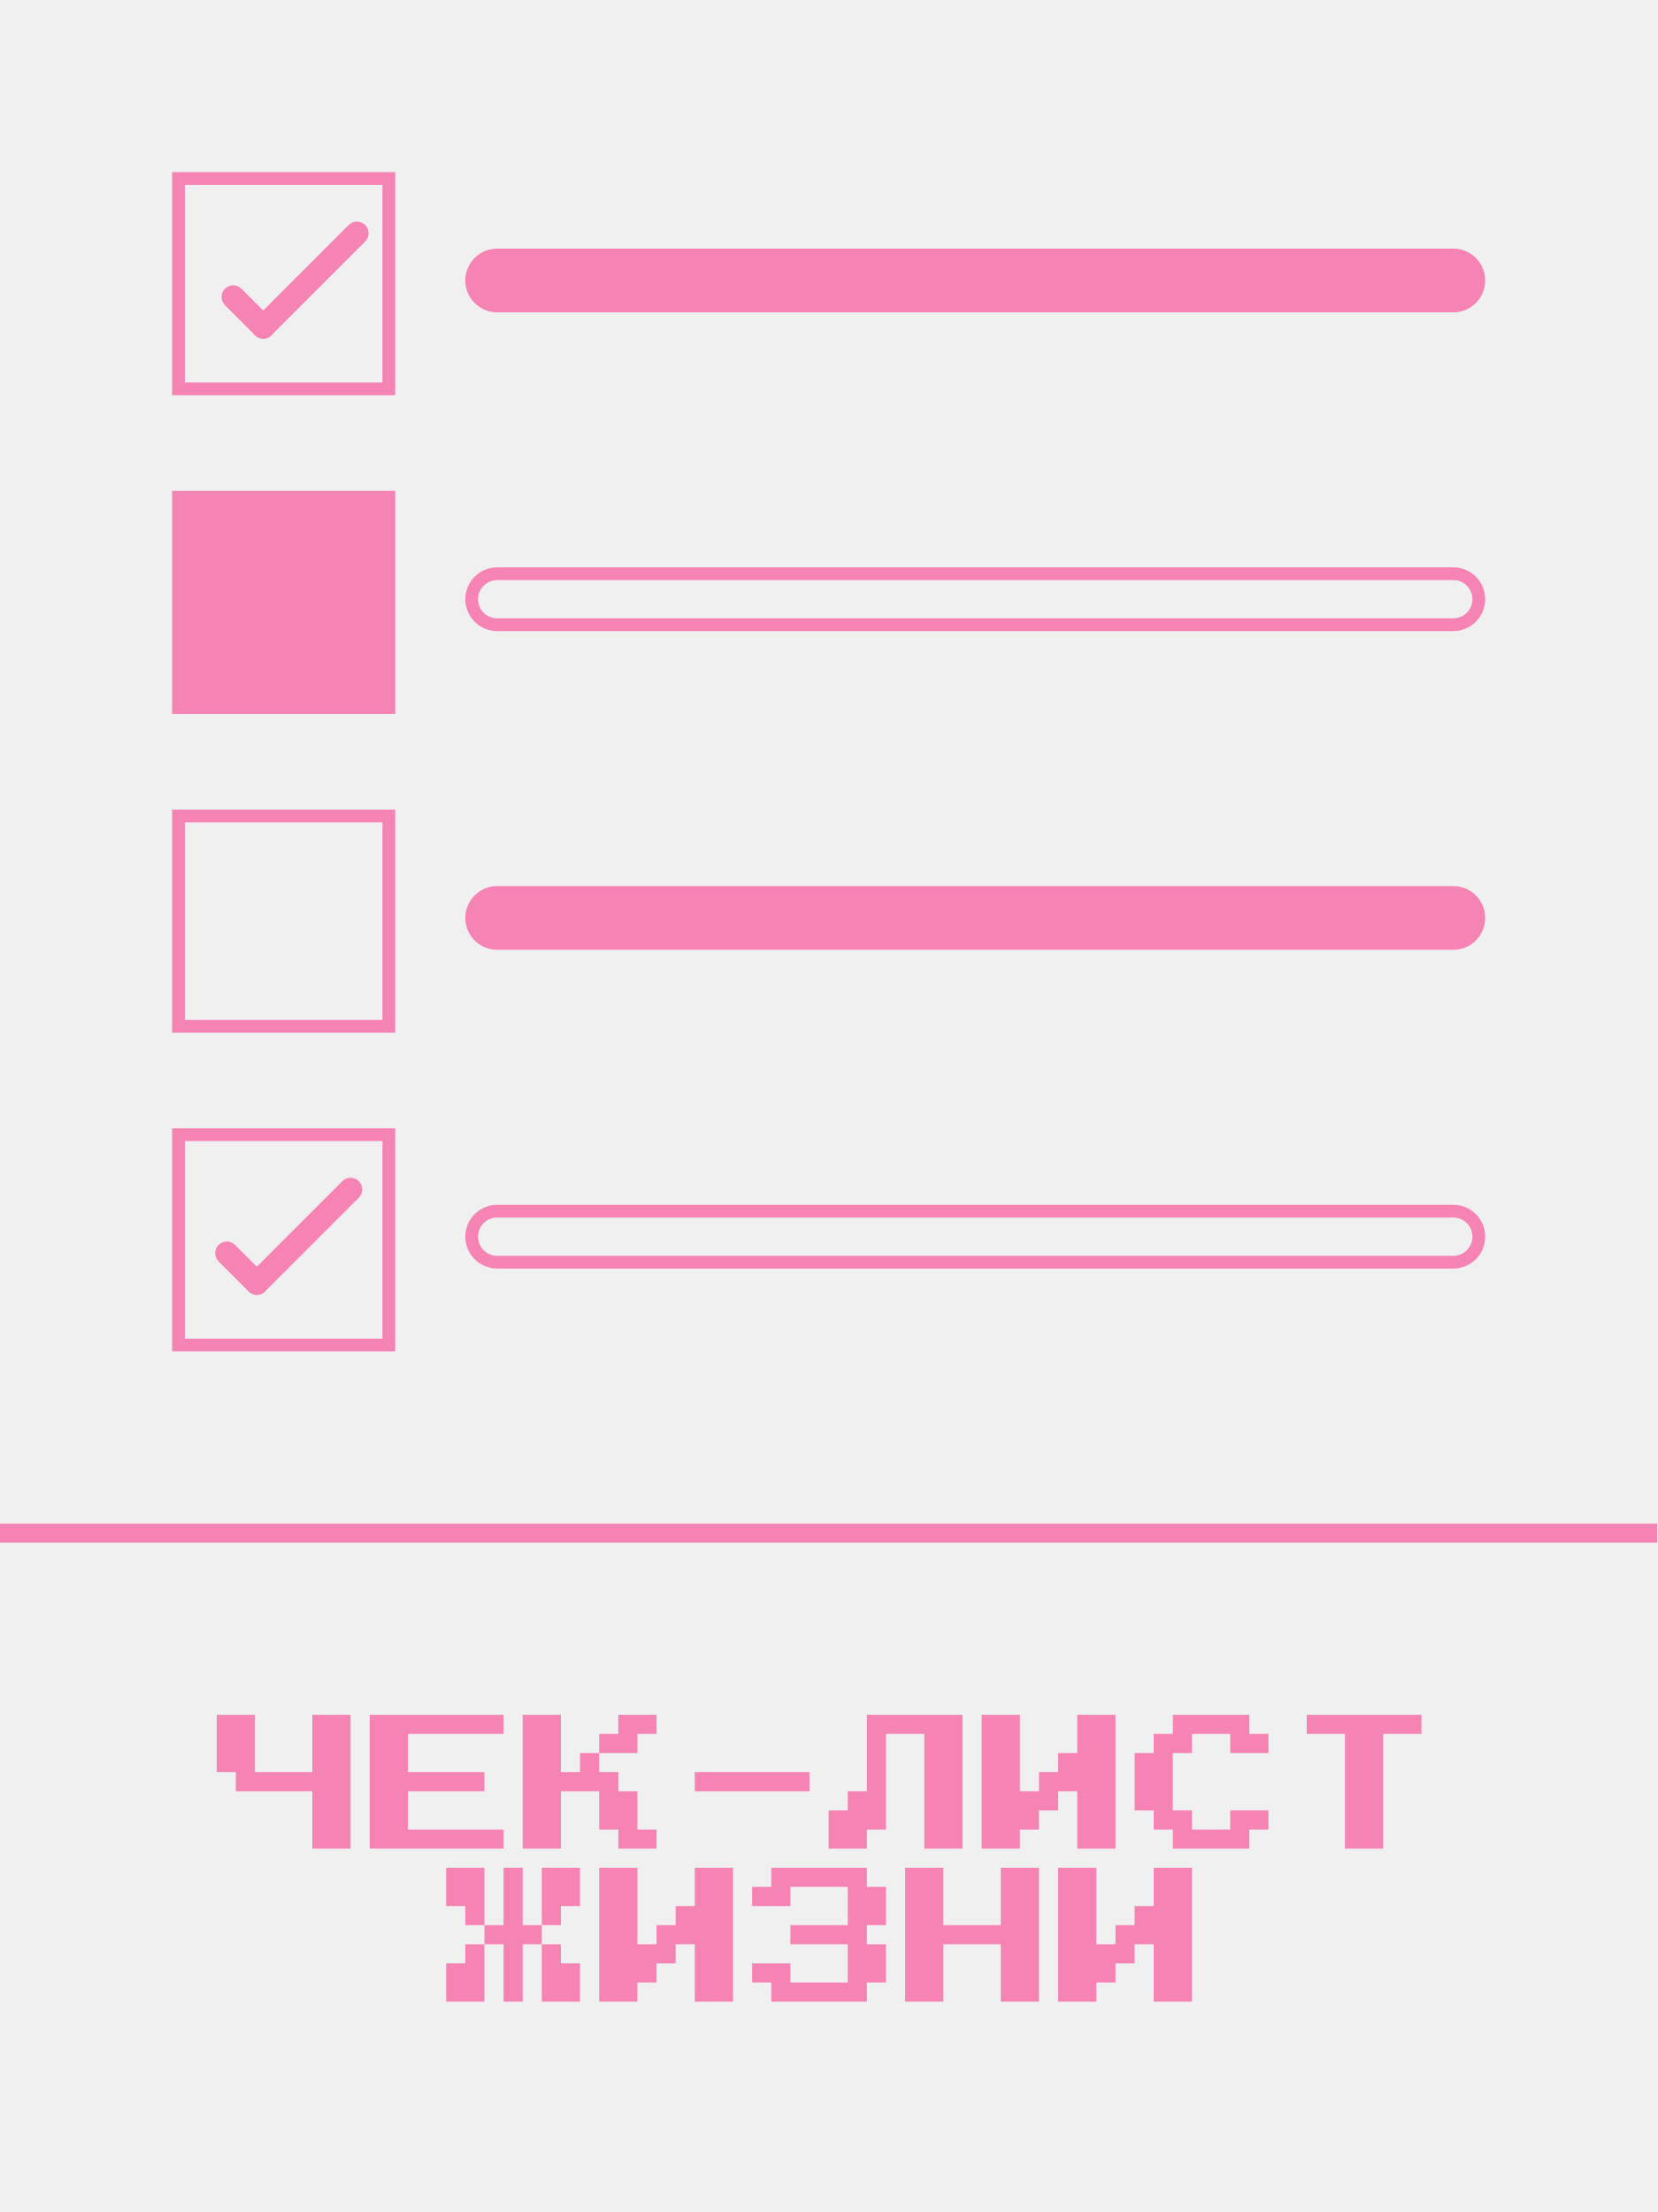
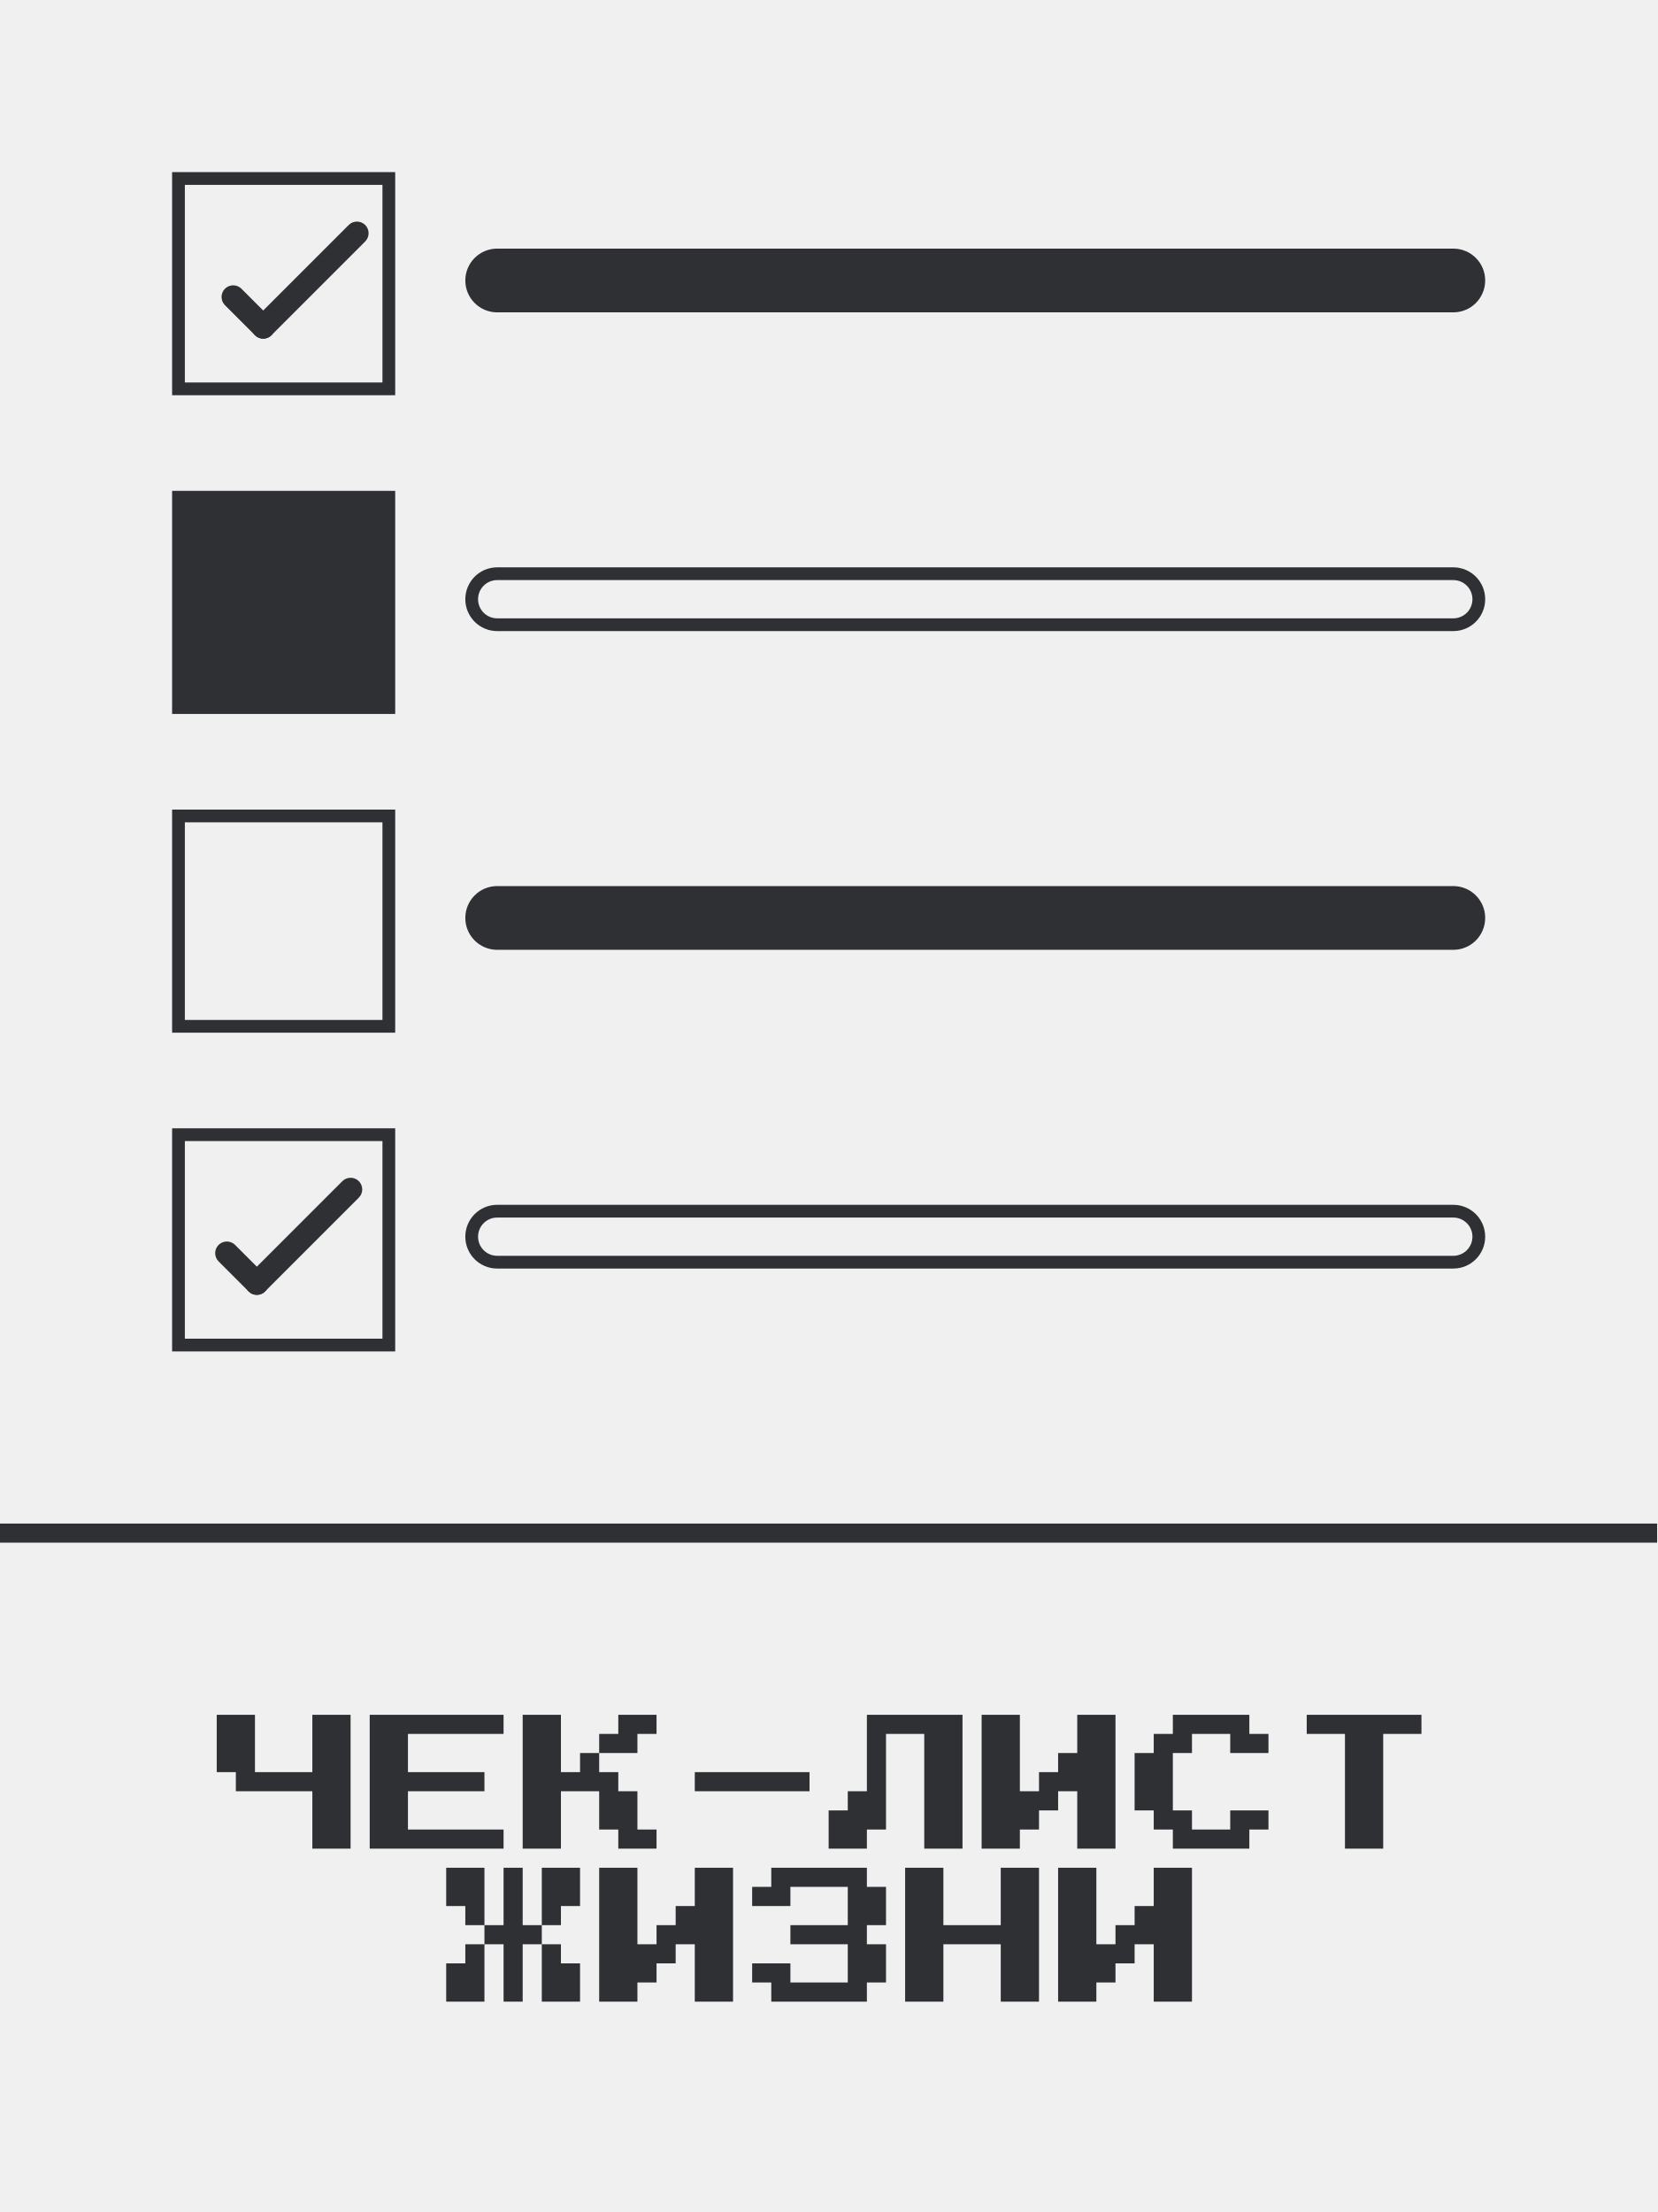
<svg xmlns="http://www.w3.org/2000/svg" width="260" height="347" viewBox="0 0 260 347" fill="none">
-   <g clip-path="url(#clip0_717_144)">
-     <mask id="path-2-inside-1_717_144" fill="white">
+   <g clip-path="url(#clip0_719_259)">
+     <mask id="path-2-inside-1_719_259" fill="white">
      <path d="M0 239H260V347H0V239Z" />
    </mask>
-     <path d="M0 242H260V236H0V242Z" fill="#F584B4" mask="url(#path-2-inside-1_717_144)" />
-     <path d="M49 290V281H37V278H34V269H40V278H49V269H55V290H49ZM58 290V269H79V272H64V278H76V281H64V287H79V290H58ZM91 275H94V278H97V281H100V287H103V290H97V287H94V281H88V290H82V269H88V278H91V275ZM103 269V272H100V275H94V272H97V269H103ZM109 281V278H127V281H109ZM130 290V284H133V281H136V269H151V290H145V272H139V287H136V290H130ZM154 290V269H160V281H163V278H166V275H169V269H175V290H169V281H166V284H163V287H160V290H154ZM184 290V287H181V284H178V275H181V272H184V269H196V272H199V275H193V272H187V275H184V284H187V287H193V284H199V287H196V290H184ZM211 290V272H205V269H223V272H217V290H211ZM76 293V302H73V299H70V293H76ZM82 302H85V305H82V314H79V305H76V302H79V293H82V302ZM91 293V299H88V302H85V293H91ZM73 305H76V314H70V308H73V305ZM85 314V305H88V308H91V314H85ZM94 314V293H100V305H103V302H106V299H109V293H115V314H109V305H106V308H103V311H100V314H94ZM121 314V311H118V308H124V311H133V305H124V302H133V296H124V299H118V296H121V293H136V296H139V302H136V305H139V311H136V314H121ZM142 314V293H148V302H157V293H163V314H157V305H148V314H142ZM166 314V293H172V305H175V302H178V299H181V293H187V314H181V305H178V308H175V311H172V314H166Z" fill="#F584B4" />
-     <mask id="mask0_717_144" style="mask-type:alpha" maskUnits="userSpaceOnUse" x="0" y="0" width="260" height="239">
+     <path d="M0 242H260V236H0V242Z" fill="#2E3034" mask="url(#path-2-inside-1_719_259)" />
+     <path d="M49 290V281H37V278H34V269H40V278H49V269H55V290H49ZM58 290V269H79V272H64V278H76V281H64V287H79V290H58ZM91 275H94V278H97V281H100V287H103V290H97V287H94V281H88V290H82V269H88V278H91V275ZM103 269V272H100V275H94V272H97V269H103ZM109 281V278H127V281H109ZM130 290V284H133V281H136V269H151V290H145V272H139V287H136V290H130ZM154 290V269H160V281H163V278H166V275H169V269H175V290H169V281H166V284H163V287H160V290H154ZM184 290V287H181V284H178V275H181V272H184V269H196V272H199V275H193V272H187V275H184V284H187V287H193V284H199V287H196V290H184ZM211 290V272H205V269H223V272H217V290H211ZM76 293V302H73V299H70V293H76ZM82 302H85V305H82V314H79V305H76V302H79V293H82V302ZM91 293V299H88V302H85V293H91ZM73 305H76V314H70V308H73V305ZM85 314V305H88V308H91V314H85ZM94 314V293H100V305H103V302H106V299H109V293H115V314H109V305H106V308H103V311H100V314H94ZM121 314V311H118V308H124V311H133V305H124V302H133V296H124V299H118V296H121V293H136V296H139V302H136V305H139V311H136V314H121ZM142 314V293H148V302H157V293H163V314H157V305H148V314H142ZM166 314V293H172V305H175V302H178V299H181V293H187V314H181V305H178V308H175V311H172V314H166Z" fill="#2E3034" />
+     <mask id="mask0_719_259" style="mask-type:alpha" maskUnits="userSpaceOnUse" x="0" y="0" width="260" height="239">
      <path d="M0 0H260V239H0V0Z" fill="#26B8B5" />
    </mask>
-     <g mask="url(#mask0_717_144)">
-       <rect x="74" y="40" width="158" height="8" rx="4" fill="#F584B4" stroke="#F584B4" stroke-width="2" />
-       <rect x="74" y="90" width="158" height="8" rx="4" stroke="#F584B4" stroke-width="2" />
-       <rect x="74" y="140" width="158" height="8" rx="4" fill="#F584B4" stroke="#F584B4" stroke-width="2" />
-       <rect x="74" y="190" width="158" height="8" rx="4" stroke="#F584B4" stroke-width="2" />
-       <rect x="38.702" y="51.298" width="24.463" height="3.657" rx="1.829" transform="rotate(-45 38.7021 51.2983)" fill="#F584B4" />
-       <rect x="36.586" y="44" width="10.328" height="3.657" rx="1.829" transform="rotate(45 36.5864 44.0001)" fill="#F584B4" />
-       <rect x="28" y="28" width="33" height="33" stroke="#F584B4" stroke-width="2" />
-       <rect x="28" y="128" width="33" height="33" stroke="#F584B4" stroke-width="2" />
-       <rect x="37.702" y="201.298" width="24.463" height="3.657" rx="1.829" transform="rotate(-45 37.7021 201.298)" fill="#F584B4" />
-       <rect x="35.586" y="194" width="10.328" height="3.657" rx="1.829" transform="rotate(45 35.5864 194)" fill="#F584B4" />
-       <rect x="28" y="178" width="33" height="33" stroke="#F584B4" stroke-width="2" />
-       <rect x="28" y="78" width="33" height="33" fill="#F584B4" stroke="#F584B4" stroke-width="2" />
+     <g mask="url(#mask0_719_259)">
+       <rect x="74" y="40" width="158" height="8" rx="4" fill="#2E3034" stroke="#2E3034" stroke-width="2" />
+       <rect x="74" y="90" width="158" height="8" rx="4" stroke="#2E3034" stroke-width="2" />
+       <rect x="74" y="140" width="158" height="8" rx="4" fill="#2E3034" stroke="#2E3034" stroke-width="2" />
+       <rect x="74" y="190" width="158" height="8" rx="4" stroke="#2E3034" stroke-width="2" />
+       <rect x="38.702" y="51.298" width="24.463" height="3.657" rx="1.829" transform="rotate(-45 38.7021 51.2983)" fill="#2E3034" />
+       <rect x="36.586" y="44" width="10.328" height="3.657" rx="1.829" transform="rotate(45 36.5864 44.0001)" fill="#2E3034" />
+       <rect x="28" y="28" width="33" height="33" stroke="#2E3034" stroke-width="2" />
+       <rect x="28" y="128" width="33" height="33" stroke="#2E3034" stroke-width="2" />
+       <rect x="37.702" y="201.298" width="24.463" height="3.657" rx="1.829" transform="rotate(-45 37.7021 201.298)" fill="#2E3034" />
+       <rect x="35.586" y="194" width="10.328" height="3.657" rx="1.829" transform="rotate(45 35.5864 194)" fill="#2E3034" />
+       <rect x="28" y="178" width="33" height="33" stroke="#2E3034" stroke-width="2" />
+       <rect x="28" y="78" width="33" height="33" fill="#2E3034" stroke="#2E3034" stroke-width="2" />
    </g>
  </g>
  <defs>
-     <clipPath id="clip0_717_144">
+     <clipPath id="clip0_719_259">
      <rect width="260" height="346.66" rx="10" fill="white" />
    </clipPath>
  </defs>
</svg>
